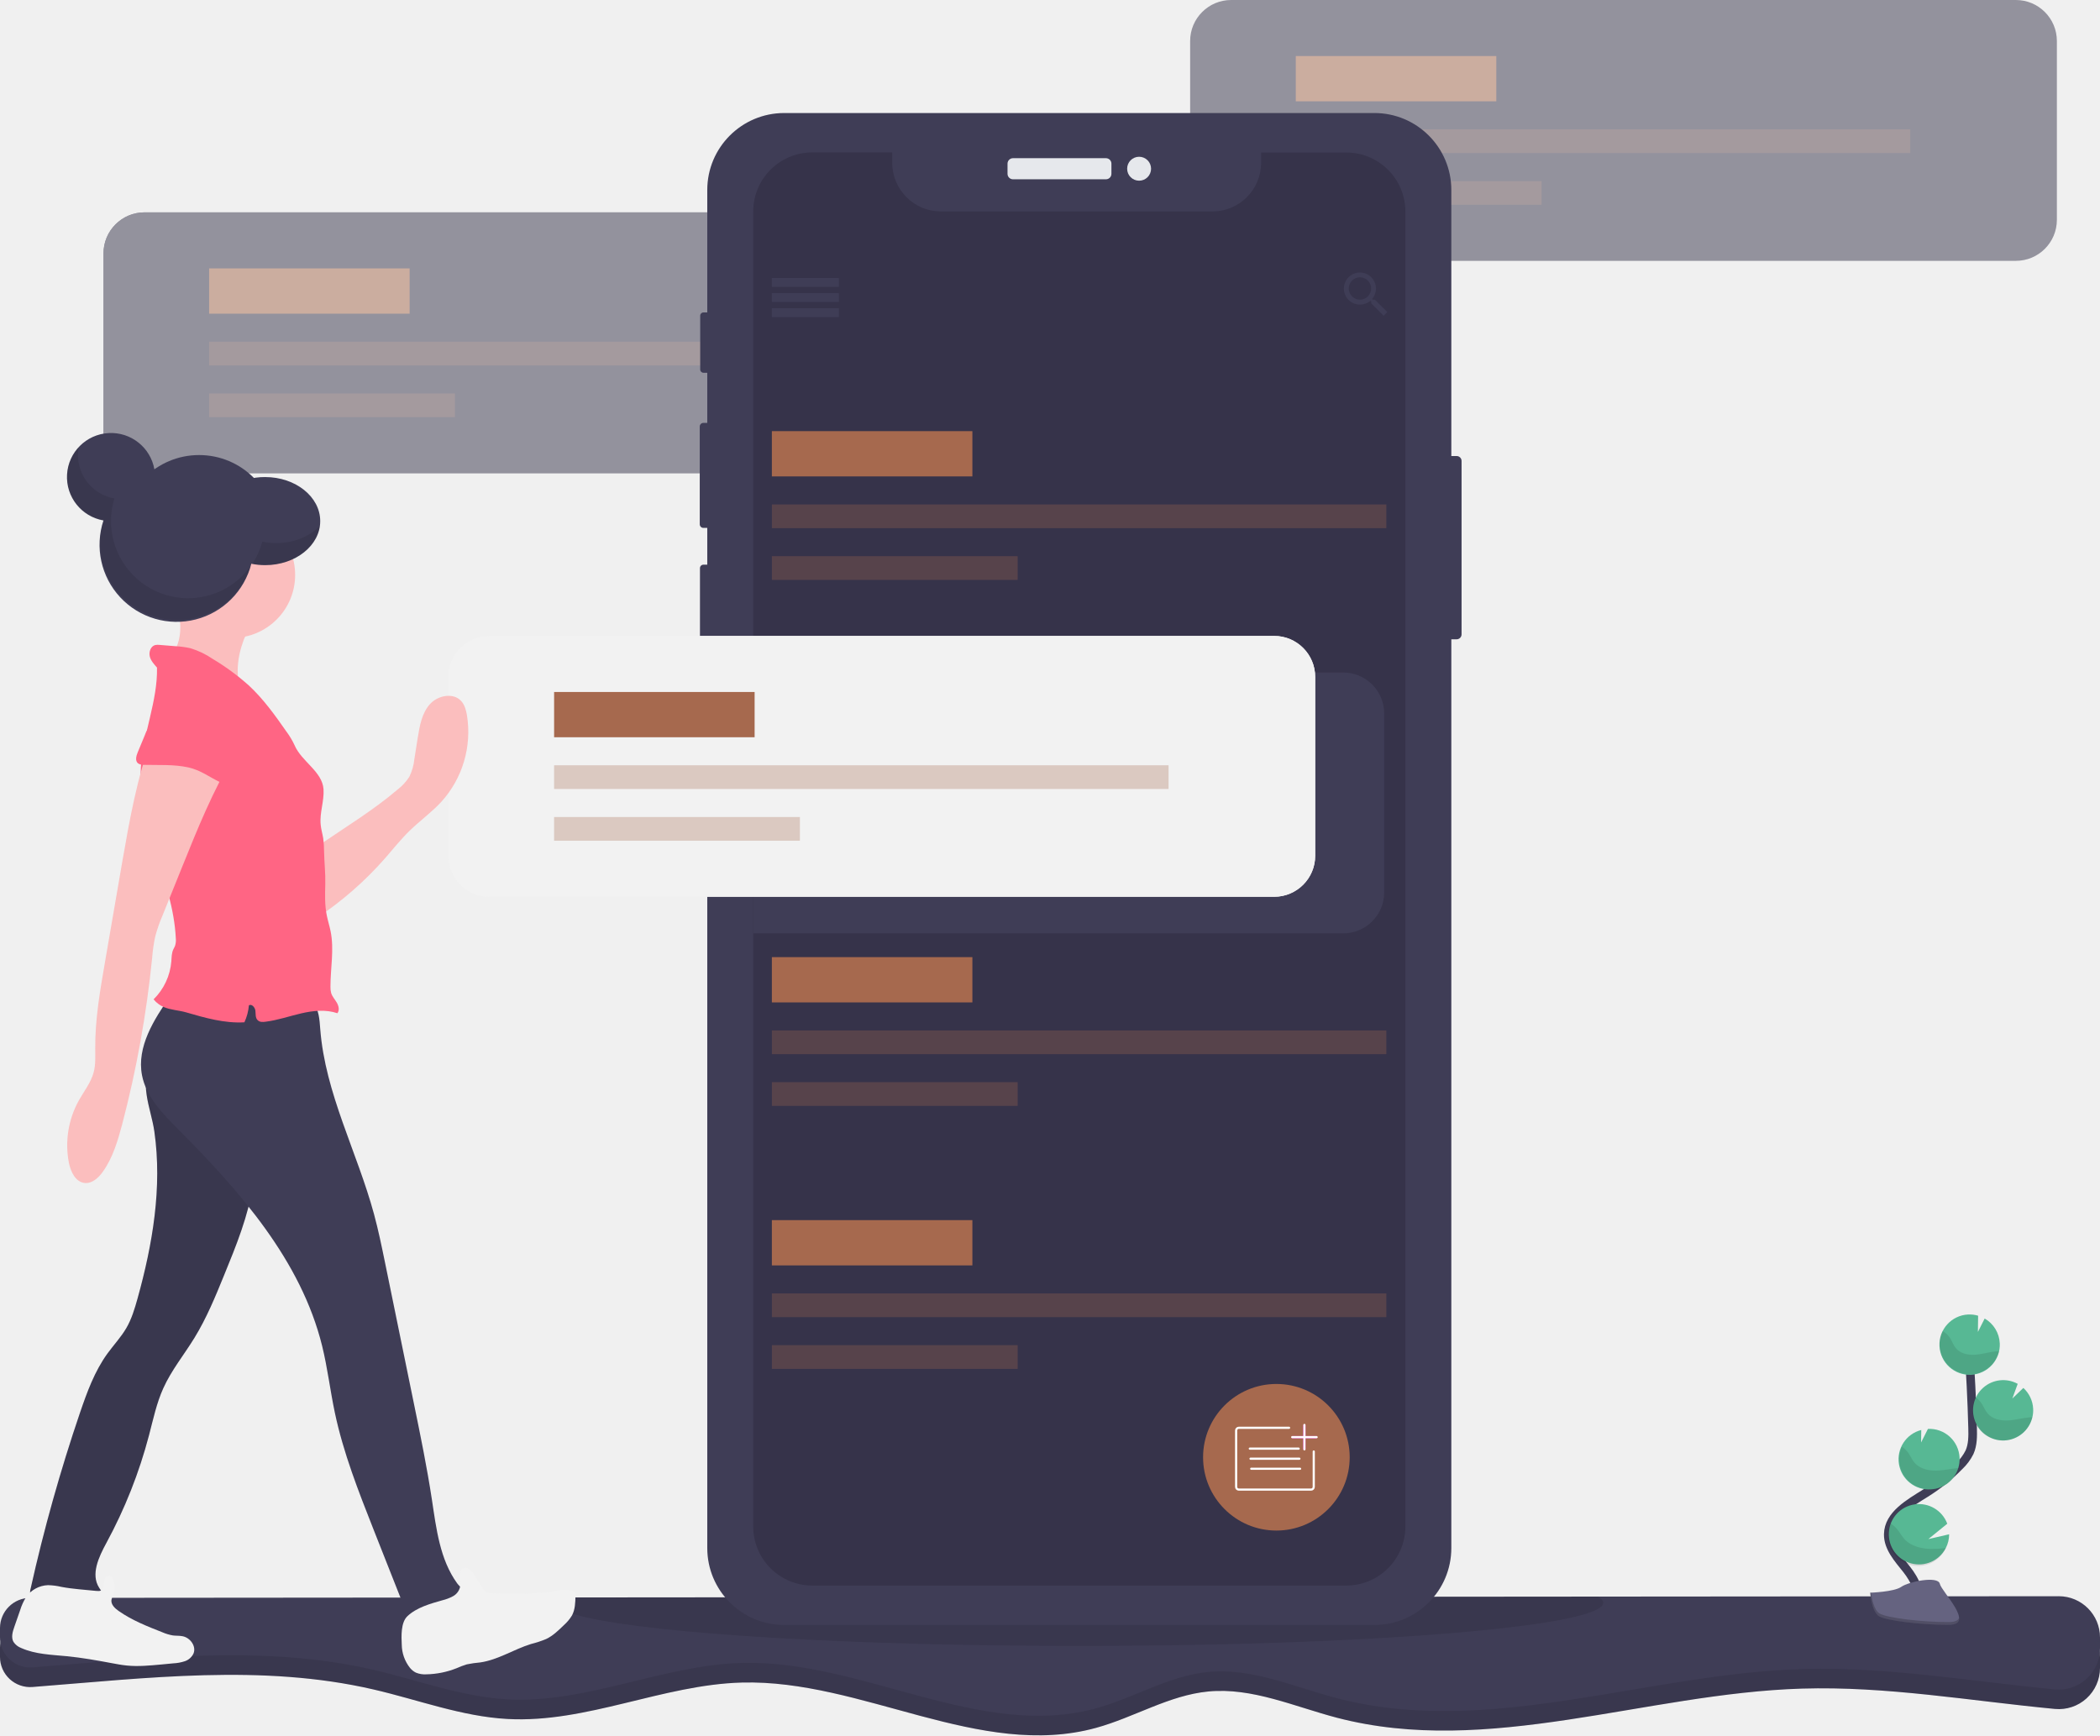
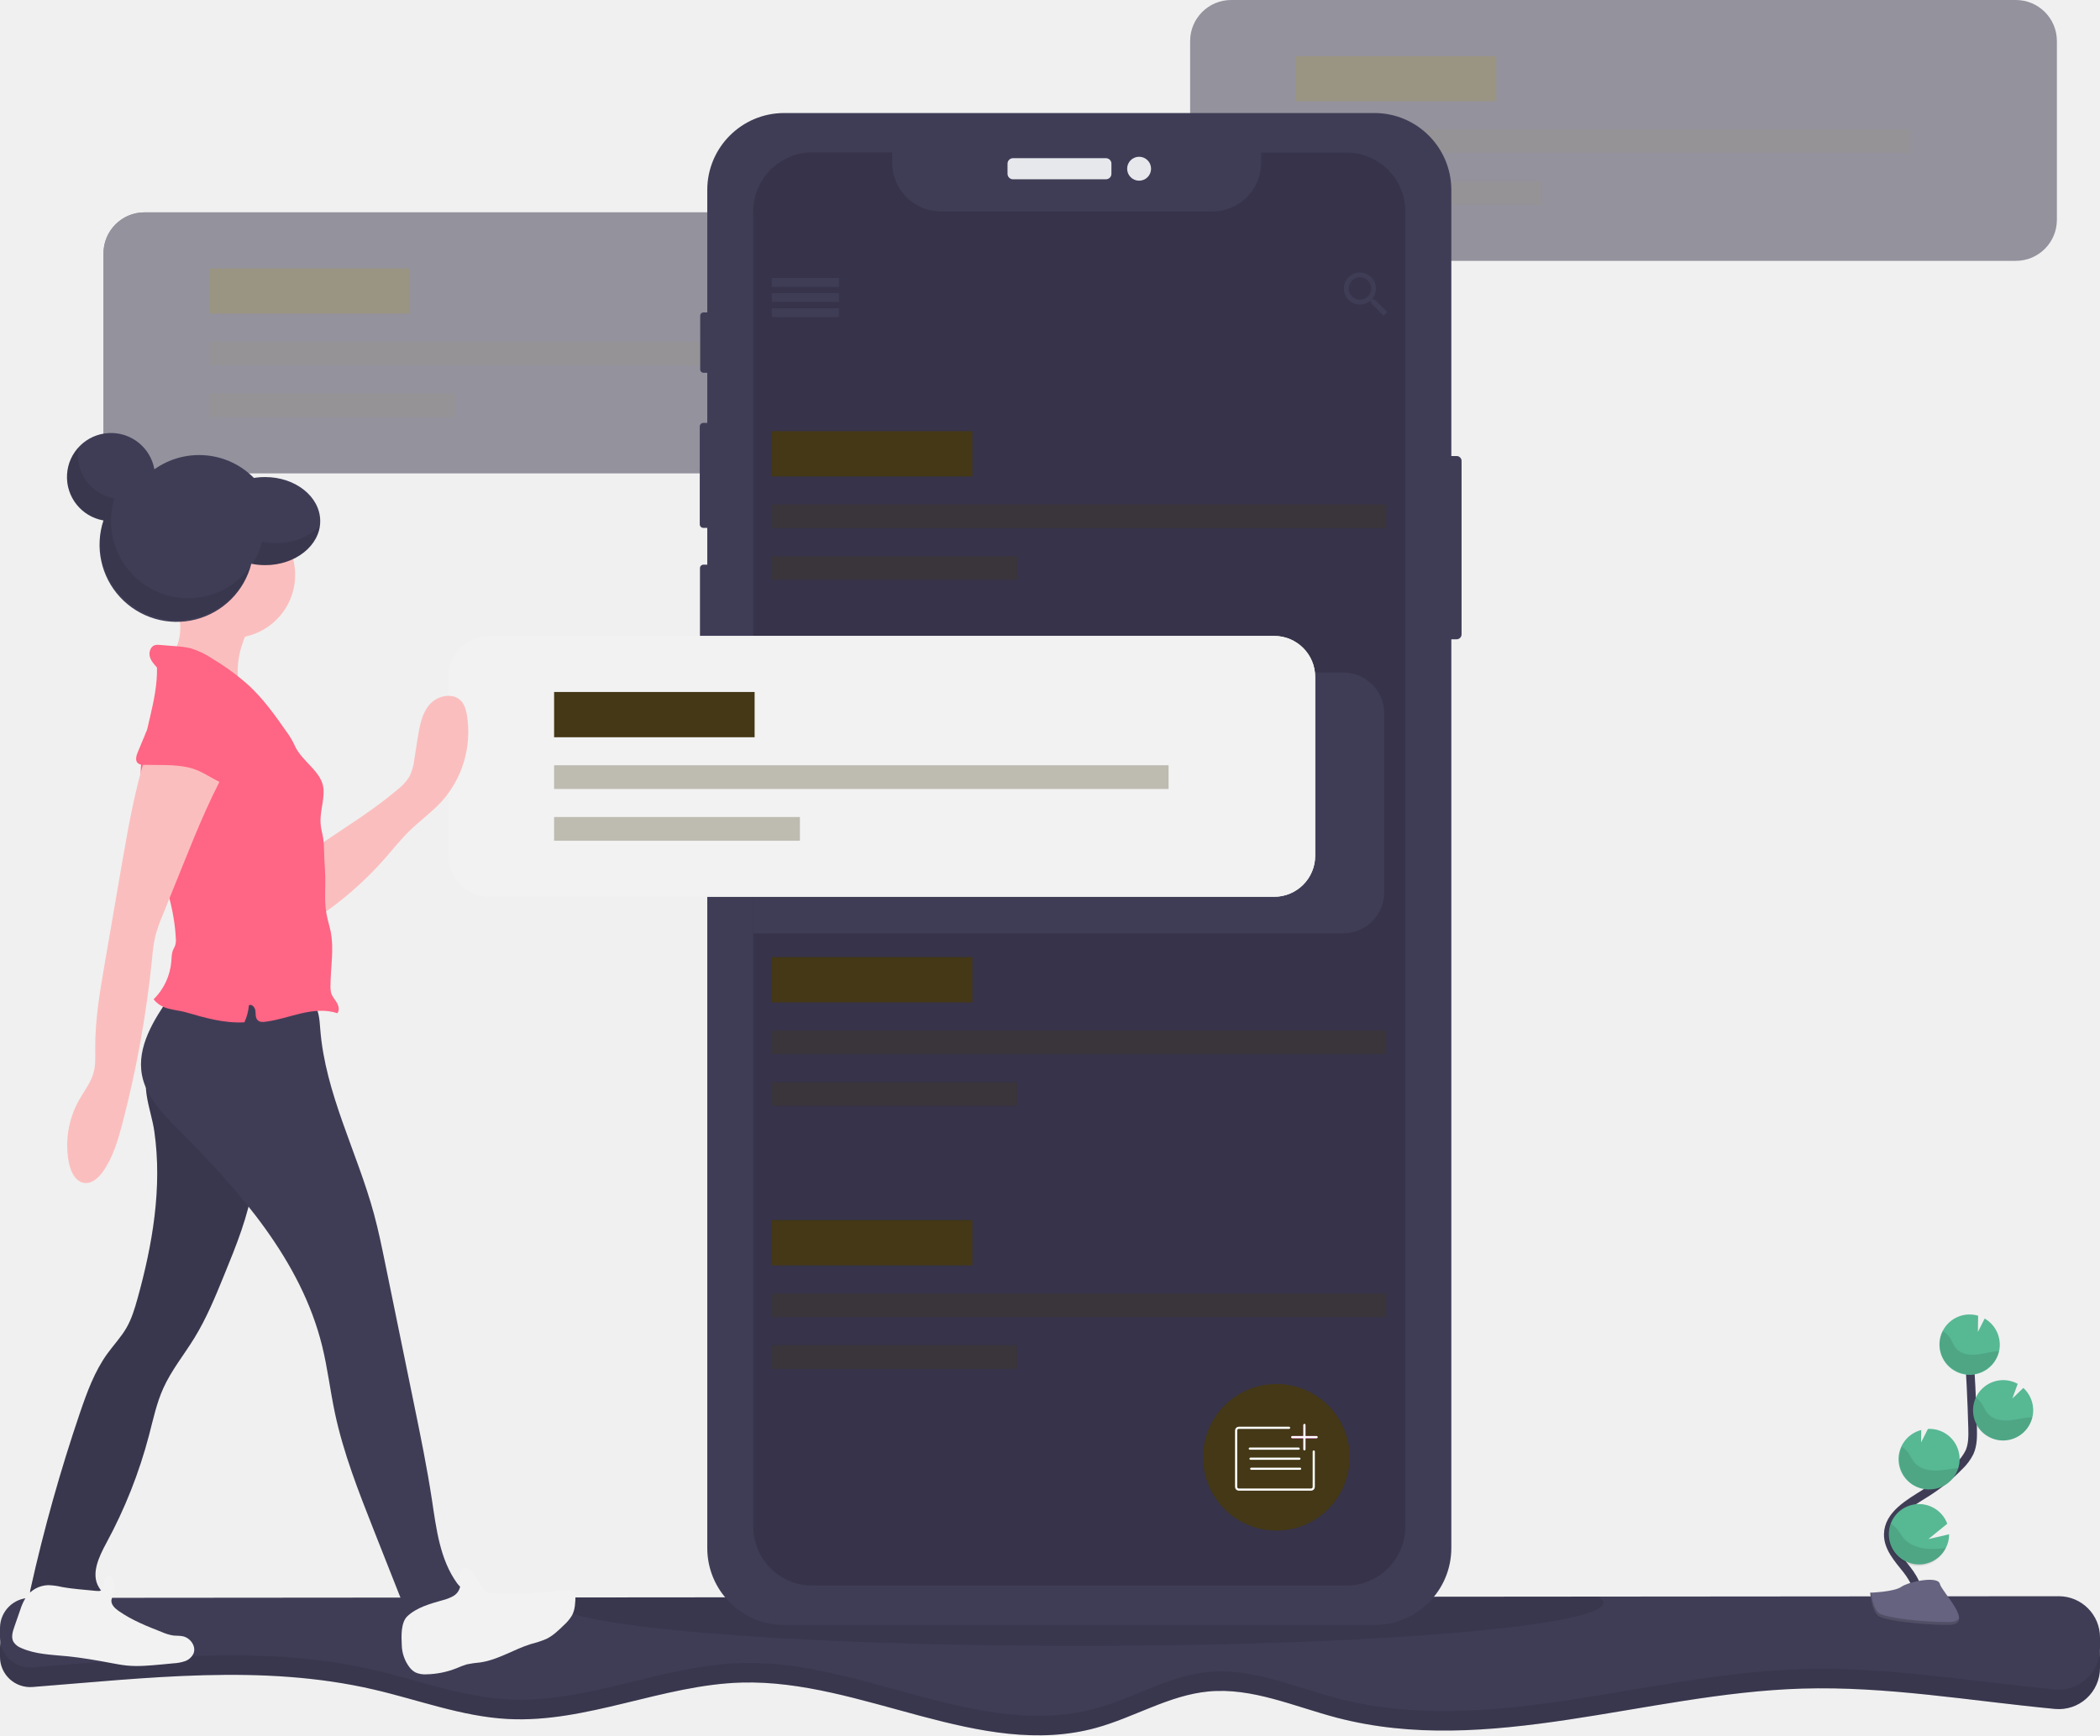
<svg xmlns="http://www.w3.org/2000/svg" id="ada6f7ae-8394-4767-8700-18704e9e9034" data-name="Layer 1" width="974" height="805.02" viewBox="0 0 974 805.02">
  <path d="M1087,816.24v5a19.11,19.11,0,0,1-20.91,19c-39.15-3.72-78.12-10.64-117.4-9.43-72.42,2.21-145.44,31.83-215.54,13.53-19.77-5.16-39.32-14.13-59.66-12.2-18.25,1.73-34.49,12.05-52.17,16.89C567.55,863.79,512.8,826.49,457.06,828c-36.74,1-71.92,18.89-108.62,16.9-21.27-1.14-41.53-8.92-62.28-13.71-51.66-11.94-104.86-5.27-158.09-1.13A14,14,0,0,1,113,816.13v-4.28a14,14,0,0,1,14-14l940.92-.76A19.11,19.11,0,0,1,1087,816.24Z" transform="translate(-113 -47.49)" fill="#3f3d56" />
  <path d="M1087,816.24v5a19.11,19.11,0,0,1-20.91,19c-39.15-3.72-78.12-10.64-117.4-9.43-72.42,2.21-145.44,31.83-215.54,13.53-19.77-5.16-39.32-14.13-59.66-12.2-18.25,1.73-34.49,12.05-52.17,16.89C567.55,863.79,512.8,826.49,457.06,828c-36.74,1-71.92,18.89-108.62,16.9-21.27-1.14-41.53-8.92-62.28-13.71-51.66-11.94-104.86-5.27-158.09-1.13A14,14,0,0,1,113,816.13v-4.28a14,14,0,0,1,14-14l940.92-.76A19.11,19.11,0,0,1,1087,816.24Z" transform="translate(-113 -47.49)" opacity="0.1" />
  <path d="M1087,807.1v5a20.39,20.39,0,0,1-.11,2.08,19.11,19.11,0,0,1-20.8,17c-39.15-3.73-78.12-10.65-117.4-9.44-72.42,2.22-145.44,31.84-215.54,13.53-19.77-5.16-39.32-14.13-59.66-12.2-18.25,1.73-34.49,12.05-52.17,16.9-53.77,14.72-108.52-22.58-164.26-21.08-36.74,1-71.92,18.89-108.62,16.91-21.27-1.15-41.53-8.92-62.28-13.72-51.65-11.93-104.86-5.26-158.09-1.12a14,14,0,0,1-14.86-11.5A13.7,13.7,0,0,1,113,807v-4.28a14,14,0,0,1,14-14l235.83-.19,481.81-.4,223.28-.18A19.11,19.11,0,0,1,1087,807.1Z" transform="translate(-113 -47.49)" fill="#3f3d56" />
  <path d="M856.59,791c0,2.21-4.36,4.33-12.4,6.32C812,805.27,721,811,613.59,811c-105.67,0-195.58-5.55-229-13.31-9-2.09-14-4.34-14-6.69,0-.82.6-1.63,1.78-2.43l481.81-.4C855.77,789.1,856.59,790,856.59,791Z" transform="translate(-113 -47.49)" opacity="0.1" />
  <g opacity="0.5">
    <rect x="552" width="402" height="121" rx="19.03" fill="#36334a" />
-     <rect x="601" y="26" width="93" height="21" fill="#a6694e" />
-     <rect x="601" y="60" width="285" height="11" fill="#a6694e" opacity="0.3" />
-     <rect x="601" y="84" width="114" height="11" fill="#a6694e" opacity="0.3" />
+     <rect x="601" y="26" width="93" height="21" fill="#443816" />
+     <rect x="601" y="60" width="285" height="11" fill="#443816" opacity="0.3" />
+     <rect x="601" y="84" width="114" height="11" fill="#443816" opacity="0.3" />
  </g>
  <g opacity="0.5">
    <rect x="48" y="98.51" width="402" height="121" rx="19.03" fill="#36334a" />
    <rect x="97" y="124.51" width="93" height="21" fill="#36334a" />
    <rect x="97" y="158.51" width="285" height="11" fill="#36334a" />
    <rect x="97" y="182.51" width="114" height="11" fill="#36334a" />
    <rect x="48" y="98.51" width="402" height="121" rx="19.03" fill="#36334a" />
-     <rect x="97" y="124.51" width="93" height="21" fill="#a6694e" />
-     <rect x="97" y="158.51" width="285" height="11" fill="#a6694e" opacity="0.3" />
-     <rect x="97" y="182.51" width="114" height="11" fill="#a6694e" opacity="0.3" />
+     <rect x="97" y="124.51" width="93" height="21" fill="#443816" />
+     <rect x="97" y="158.51" width="285" height="11" fill="#443816" opacity="0.3" />
+     <rect x="97" y="182.51" width="114" height="11" fill="#443816" opacity="0.3" />
  </g>
  <rect x="667.58" y="211.54" width="10.31" height="85.02" rx="2.29" fill="#3f3d56" />
  <rect x="324.76" y="144.93" width="5.79" height="27.99" rx="1.5" fill="#3f3d56" />
  <rect x="324.55" y="196.17" width="6.52" height="48.72" rx="1.69" fill="#3f3d56" />
  <rect x="324.65" y="261.94" width="6.21" height="49.14" rx="1.61" fill="#3f3d56" />
  <rect x="328.04" y="52.43" width="345.1" height="701.37" rx="35.69" fill="#3f3d56" />
  <rect x="467.3" y="73.38" width="48.19" height="9.79" rx="2.54" fill="#e6e8ec" />
  <circle cx="528.33" cy="78.27" r="5.55" fill="#e6e8ec" />
  <path d="M764.83,145.6v610A27.41,27.41,0,0,1,737.42,783H489.76a27.41,27.41,0,0,1-27.41-27.4v-610a27.41,27.41,0,0,1,27.41-27.41h37.06V123a22.58,22.58,0,0,0,22.57,22.57h126A22.57,22.57,0,0,0,697.91,123v-4.76h39.51A27.41,27.41,0,0,1,764.83,145.6Z" transform="translate(-113 -47.49)" fill="#36334a" />
  <rect x="358" y="129" width="31" height="4" fill="#3f3d56" />
  <rect x="358" y="136" width="31" height="4" fill="#3f3d56" />
  <rect x="358" y="143" width="31" height="4" fill="#3f3d56" />
  <rect x="358" y="129" width="31" height="4" fill="#3f3d56" />
  <rect x="358" y="136" width="31" height="4" fill="#3f3d56" />
  <rect x="358" y="143" width="31" height="4" fill="#3f3d56" />
  <path d="M750.66,186.49h-.91l-.35-.29a7.61,7.61,0,0,0,1.78-4.89,7.44,7.44,0,1,0-7.4,7.48,7.73,7.73,0,0,0,4.88-1.78l.34.29v.92l5.74,5.75,1.72-1.72Zm-6.88,0a5.18,5.18,0,1,1,5.16-5.18A5.15,5.15,0,0,1,743.78,186.49Z" transform="translate(-113 -47.49)" fill="#3f3d56" />
-   <rect x="358" y="200" width="93" height="21" fill="#a6694e" />
-   <rect x="358" y="234" width="285" height="11" fill="#a6694e" opacity="0.3" />
-   <rect x="358" y="258" width="114" height="11" fill="#a6694e" opacity="0.3" />
-   <rect x="358" y="444" width="93" height="21" fill="#a6694e" />
-   <rect x="358" y="478" width="285" height="11" fill="#a6694e" opacity="0.3" />
-   <rect x="358" y="502" width="114" height="11" fill="#a6694e" opacity="0.3" />
-   <rect x="358" y="566" width="93" height="21" fill="#a6694e" />
-   <rect x="358" y="600" width="285" height="11" fill="#a6694e" opacity="0.3" />
-   <rect x="358" y="624" width="114" height="11" fill="#a6694e" opacity="0.3" />
-   <circle cx="592" cy="676" r="34" fill="#a6694e" />
+   <rect x="358" y="200" width="93" height="21" fill="#443816" />
+   <rect x="358" y="234" width="285" height="11" fill="#443816" opacity="0.3" />
+   <rect x="358" y="258" width="114" height="11" fill="#443816" opacity="0.3" />
+   <rect x="358" y="444" width="93" height="21" fill="#443816" />
+   <rect x="358" y="478" width="285" height="11" fill="#443816" opacity="0.3" />
+   <rect x="358" y="502" width="114" height="11" fill="#443816" opacity="0.3" />
+   <rect x="358" y="566" width="93" height="21" fill="#443816" />
+   <rect x="358" y="600" width="285" height="11" fill="#443816" opacity="0.3" />
+   <rect x="358" y="624" width="114" height="11" fill="#443816" opacity="0.3" />
+   <circle cx="592" cy="676" r="34" fill="#443816" />
  <path d="M722.33,720.81v16.43a1.25,1.25,0,0,1-1.25,1.25h-33.5a1.25,1.25,0,0,1-1.25-1.25V711.07a1.25,1.25,0,0,1,1.25-1.25h23.31" transform="translate(-113 -47.49)" fill="none" stroke="#fff" stroke-linecap="round" stroke-miterlimit="10" />
  <line x1="579.67" y1="672" x2="602.33" y2="672" fill="none" stroke="#fff" stroke-linecap="round" stroke-miterlimit="10" />
  <line x1="580" y1="676.67" x2="602.67" y2="676.67" fill="none" stroke="#fff" stroke-linecap="round" stroke-miterlimit="10" />
  <line x1="580.33" y1="681.33" x2="603" y2="681.33" fill="none" stroke="#fff" stroke-linecap="round" stroke-miterlimit="10" />
  <line x1="605" y1="661" x2="605" y2="672.33" fill="none" stroke="#f0f" stroke-miterlimit="10" />
  <line x1="610.67" y1="666.67" x2="599.33" y2="666.67" fill="none" stroke="#f0f" stroke-miterlimit="10" />
  <line x1="605" y1="661" x2="605" y2="672.33" fill="none" stroke="#fff" stroke-linecap="round" stroke-miterlimit="10" />
  <line x1="610.67" y1="666.67" x2="599.33" y2="666.67" fill="none" stroke="#fff" stroke-linecap="round" stroke-miterlimit="10" />
  <path d="M1001.6,792.66c3-5.51-.4-12.27-4.29-17.18s-8.61-10-8.51-16.29c.15-9,9.7-14.31,17.33-19.09a84,84,0,0,0,15.56-12.51,22.8,22.8,0,0,0,4.78-6.4c1.58-3.52,1.54-7.52,1.44-11.37q-.51-19.26-1.91-38.49" transform="translate(-113 -47.49)" fill="none" stroke="#3f3d56" stroke-miterlimit="10" stroke-width="4" />
  <path d="M1040.51,670.63a14,14,0,0,0-7-11.5l-3.14,6.22.1-7.53a14.22,14.22,0,0,0-4.63-.56,14,14,0,1,0,14.68,13.37Z" transform="translate(-113 -47.49)" fill="#57b894" />
  <path d="M1015.48,765.62a14,14,0,1,1,.68-11.3l-8.77,7.13,9.65-2.23A14,14,0,0,1,1015.48,765.62Z" transform="translate(-113 -47.49)" fill="#57b894" />
  <path d="M1008.55,738.37a14,14,0,0,1-4.45-27.53l-.08,5.78,3.18-6.29h0a14,14,0,0,1,14.67,13.36,13.84,13.84,0,0,1-.6,4.79A14,14,0,0,1,1008.55,738.37Z" transform="translate(-113 -47.49)" fill="#57b894" />
  <path d="M1042.62,715.7a14,14,0,1,1,6.21-26.27l-2.48,6.8,5.1-4.9A14,14,0,0,1,1056,701a13.79,13.79,0,0,1-.35,3.87A14,14,0,0,1,1042.62,715.7Z" transform="translate(-113 -47.49)" fill="#57b894" />
  <path d="M1038.62,674.37c-3.24.35-6.39,1.36-9.64,1.56s-6.82-.57-8.88-3.1c-1.1-1.36-1.66-3.08-2.59-4.57a10,10,0,0,0-3.54-3.33,14,14,0,1,0,26.24,9.32Q1039.42,674.28,1038.62,674.37Z" transform="translate(-113 -47.49)" opacity="0.1" />
  <path d="M1042.62,715.7a14,14,0,0,1-13.35-20,10.37,10.37,0,0,1,2.82,2.82c1,1.51,1.61,3.26,2.78,4.64,2.19,2.57,5.92,3.41,9.31,3.26s6.66-1.12,10-1.43c.47,0,.94-.07,1.42-.08A14,14,0,0,1,1042.62,715.7Z" transform="translate(-113 -47.49)" opacity="0.1" />
  <path d="M1008.55,738.37a14,14,0,0,1-13.46-19.76,11.48,11.48,0,0,1,3,2.85c1.09,1.54,1.77,3.32,3.05,4.74,2.37,2.63,6.35,3.56,9.93,3.48s6.83-.93,10.28-1.2A14,14,0,0,1,1008.55,738.37Z" transform="translate(-113 -47.49)" opacity="0.1" />
  <path d="M1015.48,765.62a14,14,0,0,1-25.59-11.45,13.84,13.84,0,0,1,3.08,2.75c1.34,1.62,2.22,3.47,3.76,5,2.87,2.82,7.5,4,11.63,4.09A60,60,0,0,0,1015.48,765.62Z" transform="translate(-113 -47.49)" opacity="0.1" />
  <path d="M980.43,786.31s11.08-.34,14.42-2.72,17-5.21,17.86-1.4,16.65,19,4.15,19.06-29.06-1.94-32.4-4S980.43,786.31,980.43,786.31Z" transform="translate(-113 -47.49)" fill="#656380" />
  <path d="M1017.08,799.93c-12.51.1-29.06-1.95-32.39-4-2.54-1.55-3.55-7.09-3.89-9.65h-.37s.7,8.94,4,11,19.89,4.07,32.4,4c3.61,0,4.85-1.31,4.78-3.21C1021.14,799.19,1019.77,799.9,1017.08,799.93Z" transform="translate(-113 -47.49)" opacity="0.2" />
  <path d="M755,378.52v82.94a19,19,0,0,1-19,19H462.35v-121H736A19,19,0,0,1,755,378.52Z" transform="translate(-113 -47.49)" fill="#3f3d56" />
  <rect x="208" y="295" width="402" height="121" rx="19.03" fill="#f2f2f2" />
  <rect x="208" y="295" width="402" height="121" rx="19.03" fill="#f2f2f2" />
-   <rect x="257" y="321" width="93" height="21" fill="#a6694e" />
-   <rect x="257" y="355" width="285" height="11" fill="#a6694e" opacity="0.3" />
-   <rect x="257" y="379" width="114" height="11" fill="#a6694e" opacity="0.3" />
+   <rect x="257" y="321" width="93" height="21" fill="#443816" />
+   <rect x="257" y="355" width="285" height="11" fill="#443816" opacity="0.3" />
+   <rect x="257" y="379" width="114" height="11" fill="#443816" opacity="0.3" />
  <circle cx="92.34" cy="246.84" r="35.75" fill="#3f3d56" />
  <path d="M184.6,572.43c3.69,25.89-.81,52.29-7.82,77.48-1.31,4.69-2.72,9.42-5.17,13.63s-5.86,7.83-8.74,11.79c-6,8.26-9.52,18-12.81,27.64a779.65,779.65,0,0,0-22.82,81.32,5.57,5.57,0,0,0,0,3.47c.87,2,3.51,2.26,5.68,2.25l28.06-.15c1-1.92-.85-4-2-5.84-4-6.22-.16-14.3,3.37-20.81a223.74,223.74,0,0,0,19.78-50c1.92-7.33,3.48-14.82,6.6-21.73,3.77-8.38,9.68-15.59,14.48-23.43,5.58-9.11,9.65-19,13.69-28.93,5.64-13.78,11.33-27.73,13.55-42.45,2.09-13.82,1.06-27.9-.3-41.81a2.64,2.64,0,0,0-3.06-3l-37.65-1.94c-7.76-.4-9.6-2.1-8.42,5.52C181.84,561.13,183.78,566.67,184.6,572.43Z" transform="translate(-113 -47.49)" fill="#3f3d56" />
  <path d="M184.6,572.43c3.69,25.89-.81,52.29-7.82,77.48-1.31,4.69-2.72,9.42-5.17,13.63s-5.86,7.83-8.74,11.79c-6,8.26-9.52,18-12.81,27.64a779.65,779.65,0,0,0-22.82,81.32,5.57,5.57,0,0,0,0,3.47c.87,2,3.51,2.26,5.68,2.25l28.06-.15c1-1.92-.85-4-2-5.84-4-6.22-.16-14.3,3.37-20.81a223.74,223.74,0,0,0,19.78-50c1.92-7.33,3.48-14.82,6.6-21.73,3.77-8.38,9.68-15.59,14.48-23.43,5.58-9.11,9.65-19,13.69-28.93,5.64-13.78,11.33-27.73,13.55-42.45,2.09-13.82,1.06-27.9-.3-41.81a2.64,2.64,0,0,0-3.06-3l-37.65-1.94c-7.76-.4-9.6-2.1-8.42,5.52C181.84,561.13,183.78,566.67,184.6,572.43Z" transform="translate(-113 -47.49)" opacity="0.1" />
  <path d="M192,509.48c-7.65,11-15.67,23.66-13.13,36.83,1.93,10,9.55,17.75,16.74,25,28.74,28.86,57,60.92,66.78,100.47,2.52,10.22,3.74,20.71,5.91,31,3.94,18.7,11,36.58,18,54.35l18.72,47.38a28.36,28.36,0,0,0,27.1-18c-2.46-.19-5.67-2.57-7.11-4.57-8-11.07-9.64-25.31-11.69-38.81-2.27-14.92-5.3-29.72-8.34-44.51L291.58,633.2c-1.55-7.55-3.1-15.11-5.12-22.54-7.82-28.83-22.64-56-24.93-85.81-.34-4.38-.55-9.19-3.52-12.44-3.12-3.43-8.24-4-12.87-4.27C226.41,506.9,210.25,505.07,192,509.48Z" transform="translate(-113 -47.49)" fill="#3f3d56" />
  <path d="M141.47,783.62a29.86,29.86,0,0,0-6.22-.8,12.92,12.92,0,0,0-10.16,5.55,25.25,25.25,0,0,0-2.73,6l-2.71,7.78c-.8,2.28-1.58,4.91-.39,7A7.42,7.42,0,0,0,122.9,812c6.56,2.92,13.95,3.08,21.1,3.78,6.94.68,13.82,1.9,20.67,3.19,2.36.44,4.71.89,7.1,1.13,5.34.54,10.72,0,16.06-.48l5.51-.53a19.84,19.84,0,0,0,5.42-1,6.83,6.83,0,0,0,4-3.59c1.36-3.37-1.56-7.36-5.13-8-1.45-.29-2.95-.16-4.42-.35a20.88,20.88,0,0,1-4.84-1.45c-7.05-2.77-14.17-5.57-20.37-9.93-1.72-1.21-3.52-2.9-3.33-5a10.19,10.19,0,0,1,.89-2.59,9.46,9.46,0,0,0,.08-6.69c-.34-.92-1-1.89-1.93-2-2.64-.32-2.32,3.53-2.71,5-.53,2-1.49,2.18-3.37,2C152.23,784.91,146.83,784.64,141.47,783.62Z" transform="translate(-113 -47.49)" fill="#f2f2f2" />
  <path d="M299.34,810.45a17.65,17.65,0,0,0,3.82,10.75,8.36,8.36,0,0,0,2.72,2.19,10.92,10.92,0,0,0,4.95.79,40.05,40.05,0,0,0,13.89-2.81,39.7,39.7,0,0,1,4.8-1.81,53.88,53.88,0,0,1,6.24-.9c8.27-1.19,15.53-6.07,23.52-8.54a49.45,49.45,0,0,0,7-2.3c3.16-1.49,5.72-4,8.23-6.43a19.89,19.89,0,0,0,3.78-4.52c1.47-2.74,1.56-6,1.62-9.1a2.59,2.59,0,0,0-.24-1.41,2.1,2.1,0,0,0-.9-.71c-2.43-1.2-5.31-.6-8-.13-9.72,1.73-19.67,1.41-29.54,1.09a4.29,4.29,0,0,1-4.54-2.59l-3.75-6c-1.07-1.72-2.77-3.69-4.71-3.1-1.55.47-2.18,2.37-2.12,4s.56,3.25.25,4.84a6.61,6.61,0,0,1-3.2,4.16,20.44,20.44,0,0,1-5,1.92c-5.52,1.56-11.94,3.33-16.21,7.39C298.86,800.15,299.15,806.6,299.34,810.45Z" transform="translate(-113 -47.49)" fill="#f2f2f2" />
  <path d="M297.4,413.75a23.17,23.17,0,0,0,5.46-5.94,24.21,24.21,0,0,0,2.33-8.21l1.57-9.92c.87-5.47,1.89-11.26,5.54-15.43s10.92-5.66,14.63-1.54c1.62,1.79,2.26,4.25,2.66,6.64a48.34,48.34,0,0,1-11.82,40c-4.49,4.92-10,8.83-14.75,13.48-4.14,4-7.73,8.59-11.55,12.94A159.42,159.42,0,0,1,260,473.27c.14-7.44,1.09-15.42,0-22.81-.81-5.34-3-8.22,2.17-11.71C274.17,430.59,286.28,423.21,297.4,413.75Z" transform="translate(-113 -47.49)" fill="#fbbebe" />
  <path d="M196.56,340.57c-.39,5.32-2.6,10.76-7,13.83q18.69,6.54,36.87,14.42c-2.34-2.25-3.05-5.7-3.16-8.94-.31-8.47,2.62-16.8,6.9-24.1a5.85,5.85,0,0,0,1.13-3.18c-.14-2.36-2.94-3.45-5.24-4a128.86,128.86,0,0,0-23.92-3.47c-3.45-.11-7.54-1.2-6.76,3.19C196.12,332.42,196.87,336.42,196.56,340.57Z" transform="translate(-113 -47.49)" fill="#fbbebe" />
  <circle cx="107.66" cy="266.7" r="29.23" fill="#fbbebe" />
  <path d="M249.6,393.14a35.36,35.36,0,0,0-3.71-6.22c-5.3-7.61-10.74-15.21-17.54-21.51a109.19,109.19,0,0,0-16.65-12.23,37.79,37.79,0,0,0-10.42-5,40.77,40.77,0,0,0-6.69-.91l-7.59-.62a6.21,6.21,0,0,0-2,.06c-2.06.52-3,3.08-2.56,5.15s2,3.75,3.38,5.32c.34,15.49-6.55,30.77-7.48,46.24-1.63,27,14.88,52.21,16.2,79.28a8.55,8.55,0,0,1-.38,3.63c-.22.56-.55,1.07-.8,1.62-.78,1.7-.75,3.63-.89,5.5a27.94,27.94,0,0,1-8.23,17.62,12.23,12.23,0,0,0,4.64,3.54c3.19,1.39,7,1.51,10.39,2.48,8.84,2.58,17.9,5.18,27.09,4.63a23.9,23.9,0,0,0,2.09-7.87c1.3-.81,2.8.92,3,2.44s-.09,3.29,1,4.39,2.47.93,3.8.76c5.61-.71,11-2.6,16.5-3.87s11.38-1.88,16.73-.06c1.08-1.37.62-3.4-.26-4.9s-2.13-2.82-2.63-4.49a10.08,10.08,0,0,1-.32-2.95c0-8.55,1.76-17.19.09-25.58-.49-2.46-1.27-4.86-1.77-7.33-1-4.79-.85-9.73-.72-14.62s-.46-10.18-.56-15.14a48.29,48.29,0,0,0-.4-6.13c-.34-2.13-1-4.21-1.18-6.36-.54-5.46,1.66-10.88,1.33-16.36C262.51,405.33,252.84,400.81,249.6,393.14Z" transform="translate(-113 -47.49)" fill="#ff6584" />
  <path d="M183.63,389.22c-7.08,18.78-10.54,38.7-14,58.48l-8,46.46c-2.27,13.13-4.55,26.34-4.46,39.66,0,3.74.24,7.55-.74,11.16-1.28,4.74-4.46,8.69-6.87,13a42.78,42.78,0,0,0-4.6,28.93c.82,4.15,3.06,8.86,7.27,9.34,3.46.38,6.45-2.37,8.47-5.21,4.64-6.51,6.94-14.37,9-22.11a500.11,500.11,0,0,0,13.87-77.09,75.06,75.06,0,0,1,1.39-9.8,69.54,69.54,0,0,1,3.38-9.76q4.59-11.38,9.19-22.76c7.07-17.53,14.18-35.14,23.89-51.36-9.6-2.76-19.59-6-29.19-8.73C189.46,388.61,186.49,389.1,183.63,389.22Z" transform="translate(-113 -47.49)" fill="#fbbebe" />
  <path d="M200.27,403.46c-6.72-1.45-13.67-1-20.53-1.17a4.43,4.43,0,0,1-2.76-.72c-1.39-1.19-.8-3.42-.1-5.11l3.32-8a11.64,11.64,0,0,1,2.66-4.42c1.69-1.5,4.07-1.87,6.31-2.14,7.29-.84,14.79-1.12,21.86.85s13.72,6.45,16.88,13.08c1.32,2.76,1.93,6.24.18,8.75-2.6,3.73-8.43,7.9-12.78,5.86C210.1,408,206.11,404.73,200.27,403.46Z" transform="translate(-113 -47.49)" fill="#ff6584" />
  <path d="M236,268.79a29.52,29.52,0,0,0-16.28,4.69,35.75,35.75,0,0,0-35.1-8.22A20.43,20.43,0,1,0,161,288.91,35.75,35.75,0,1,0,229.57,309a32,32,0,0,0,6.41.65c14.1,0,25.54-9.15,25.54-20.43S250.08,268.79,236,268.79Z" transform="translate(-113 -47.49)" fill="#3f3d56" />
  <path d="M241.09,299.43a31.1,31.1,0,0,1-6.41-.65A35.57,35.57,0,0,1,230,309.07a32.11,32.11,0,0,0,6,.58c13.18,0,24-8,25.39-18.24C256.7,296.29,249.35,299.43,241.09,299.43Z" transform="translate(-113 -47.49)" opacity="0.1" />
  <path d="M200.23,325a35.8,35.8,0,0,1-34.18-46.28,20.43,20.43,0,0,1-16.89-20.12,20.09,20.09,0,0,1,.33-3.66,20.43,20.43,0,0,0,11.46,34,35.75,35.75,0,0,0,68.29,21.18A35.68,35.68,0,0,1,200.23,325Z" transform="translate(-113 -47.49)" opacity="0.1" />
</svg>
